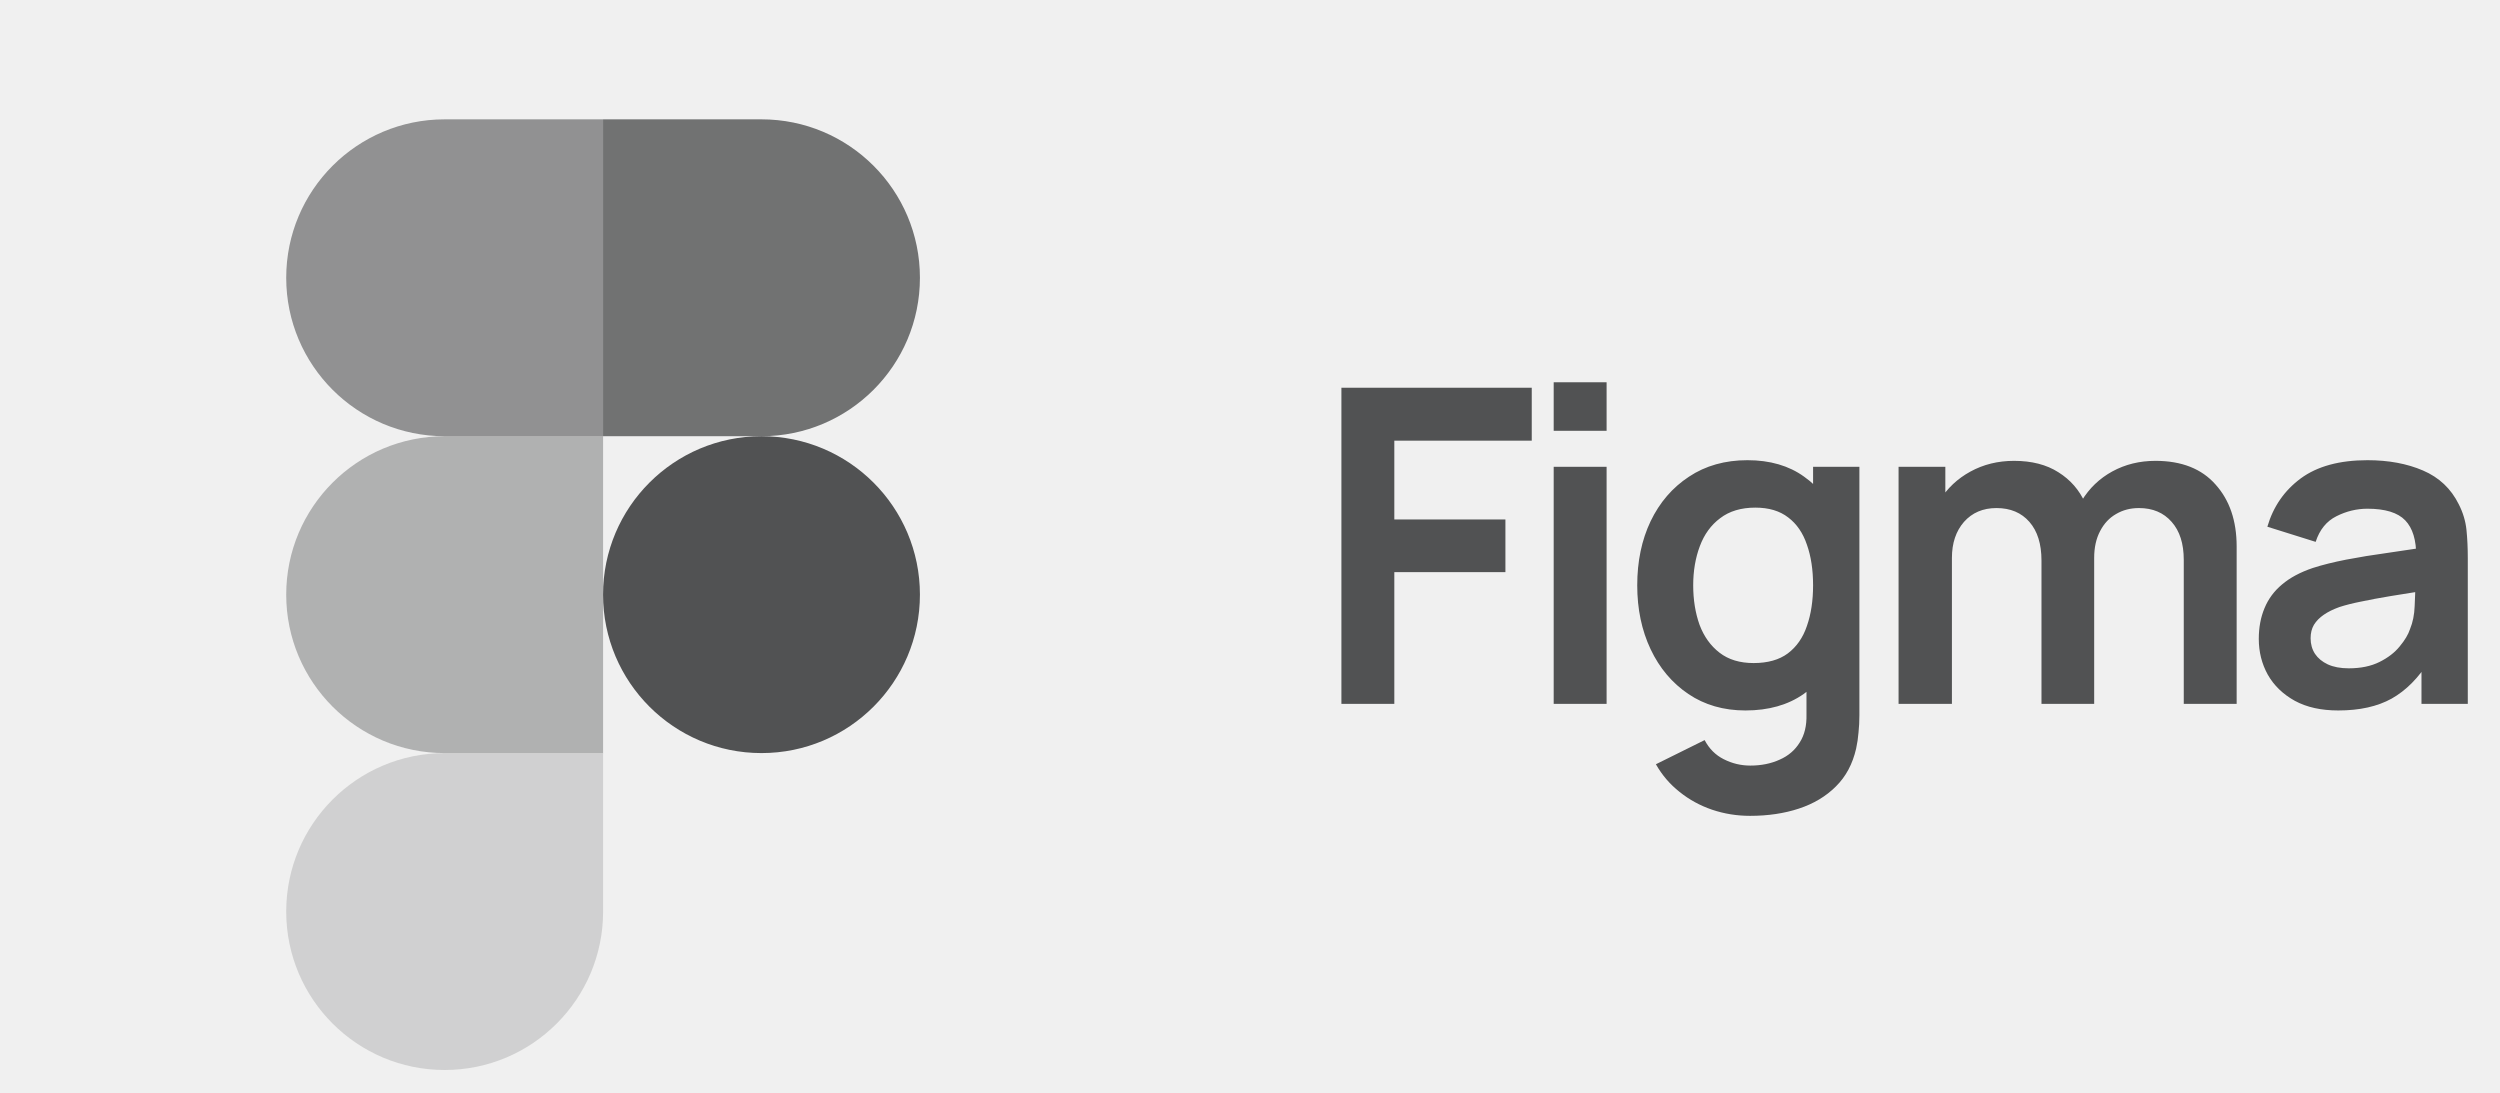
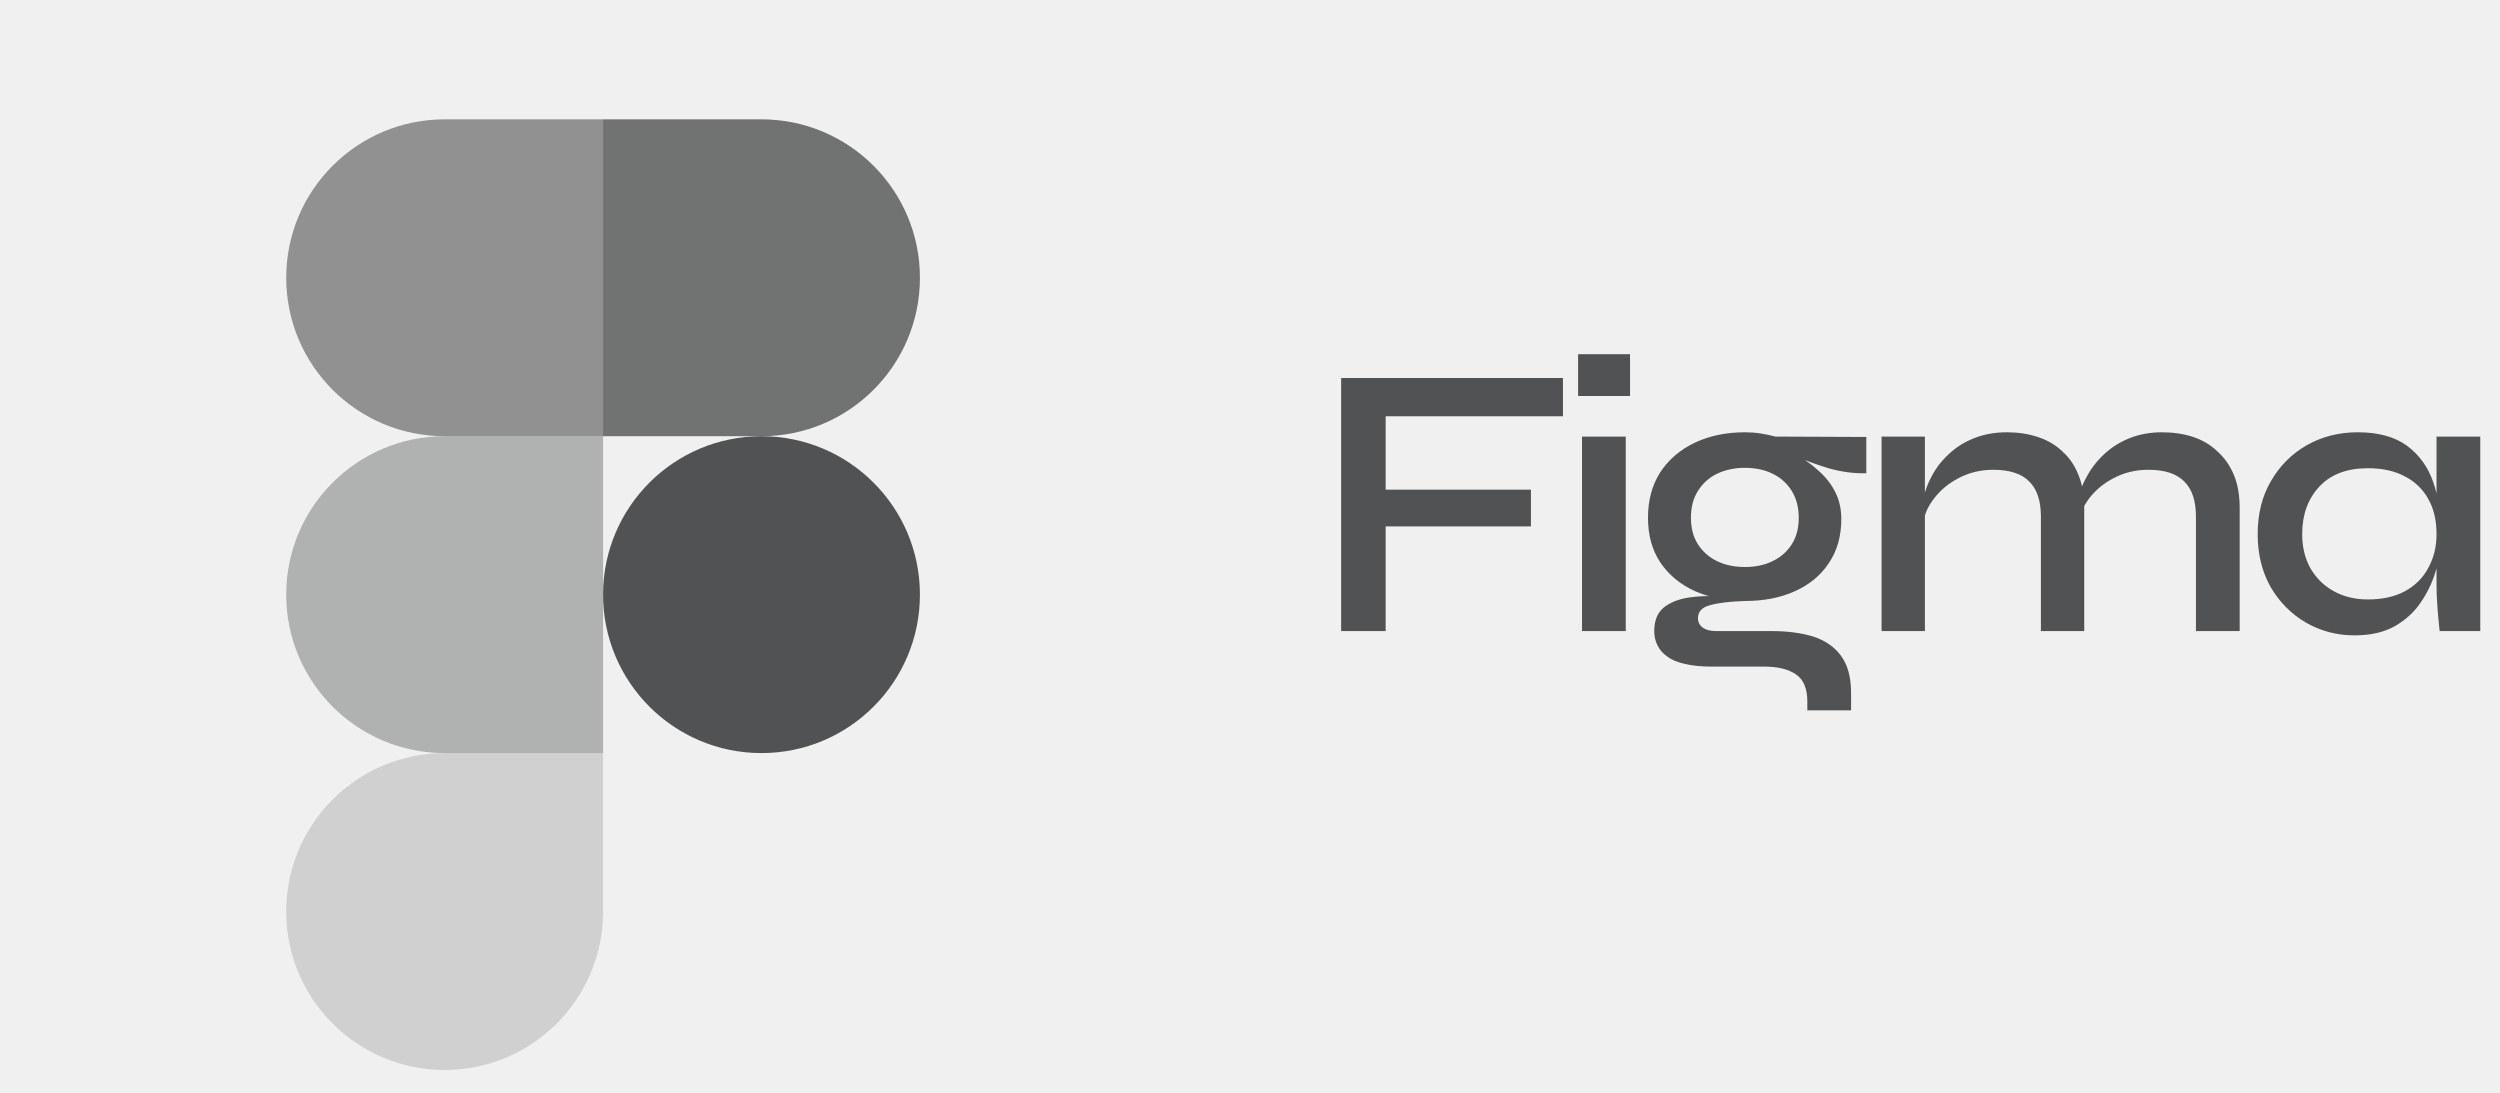
<svg xmlns="http://www.w3.org/2000/svg" width="103" height="45" viewBox="0 0 103 45" fill="none">
  <g clip-path="url(#clip0_1042_123)">
    <g clip-path="url(#clip1_1042_123)">
      <path opacity="0.6" d="M24.848 4.917H18.32C14.715 4.917 11.792 7.839 11.792 11.444C11.792 15.05 14.715 17.972 18.32 17.972H24.848V4.917Z" fill="#515253" />
      <path opacity="0.4" d="M24.848 17.972H18.32C14.715 17.972 11.792 20.894 11.792 24.499C11.792 28.105 14.715 31.027 18.32 31.027H24.848V17.972Z" fill="#515253" />
      <path d="M37.901 24.499C37.901 28.105 34.979 31.027 31.373 31.027C27.768 31.027 24.846 28.105 24.846 24.499C24.846 20.894 27.768 17.972 31.373 17.972C34.979 17.972 37.901 20.894 37.901 24.499Z" fill="#515253" />
      <path opacity="0.2" d="M18.32 31.028H24.848V37.556C24.848 41.161 21.925 44.084 18.32 44.084C14.715 44.084 11.792 41.161 11.792 37.556C11.792 33.951 14.715 31.028 18.32 31.028Z" fill="#515253" />
      <path opacity="0.8" d="M24.846 4.917H31.373C34.979 4.917 37.901 7.839 37.901 11.444C37.901 15.05 34.979 17.972 31.373 17.972H24.846V4.917Z" fill="#515253" />
    </g>
-     <path d="M55.266 29V15.975H63.108V18.155H57.446V21.402H62.023V23.573H57.446V29H55.266ZM64.012 17.748V15.749H66.192V17.748H64.012ZM64.012 29V19.231H66.192V29H64.012ZM72.103 33.613C71.56 33.613 71.039 33.529 70.538 33.36C70.044 33.191 69.597 32.947 69.199 32.627C68.801 32.313 68.476 31.934 68.223 31.487L70.231 30.492C70.418 30.848 70.68 31.11 71.017 31.279C71.361 31.454 71.726 31.542 72.112 31.542C72.564 31.542 72.968 31.46 73.324 31.297C73.68 31.141 73.954 30.905 74.147 30.592C74.346 30.284 74.439 29.898 74.427 29.434V26.657H74.699V19.231H76.607V29.47C76.607 29.718 76.595 29.953 76.571 30.176C76.553 30.405 76.52 30.628 76.472 30.845C76.327 31.478 76.049 31.997 75.639 32.401C75.229 32.811 74.72 33.115 74.111 33.315C73.508 33.514 72.838 33.613 72.103 33.613ZM71.913 29.271C71.014 29.271 70.231 29.045 69.561 28.593C68.892 28.141 68.373 27.526 68.005 26.748C67.638 25.97 67.454 25.093 67.454 24.116C67.454 23.127 67.638 22.246 68.005 21.475C68.379 20.697 68.907 20.085 69.588 19.638C70.27 19.186 71.072 18.96 71.994 18.96C72.923 18.96 73.701 19.186 74.328 19.638C74.961 20.085 75.441 20.697 75.766 21.475C76.092 22.252 76.254 23.133 76.254 24.116C76.254 25.087 76.092 25.964 75.766 26.748C75.441 27.526 74.955 28.141 74.31 28.593C73.665 29.045 72.866 29.271 71.913 29.271ZM72.248 27.318C72.832 27.318 73.303 27.185 73.659 26.92C74.02 26.648 74.283 26.271 74.445 25.789C74.614 25.307 74.699 24.749 74.699 24.116C74.699 23.477 74.614 22.919 74.445 22.442C74.283 21.96 74.026 21.586 73.677 21.321C73.327 21.049 72.875 20.914 72.32 20.914C71.735 20.914 71.253 21.058 70.873 21.348C70.493 21.631 70.213 22.017 70.032 22.506C69.851 22.988 69.76 23.525 69.76 24.116C69.76 24.713 69.848 25.255 70.022 25.744C70.203 26.226 70.478 26.609 70.846 26.892C71.213 27.176 71.681 27.318 72.248 27.318ZM89.971 29V23.067C89.971 22.397 89.805 21.876 89.473 21.502C89.141 21.122 88.692 20.932 88.125 20.932C87.776 20.932 87.462 21.013 87.185 21.176C86.907 21.333 86.687 21.568 86.524 21.882C86.362 22.189 86.28 22.557 86.28 22.985L85.312 22.415C85.306 21.74 85.457 21.146 85.765 20.633C86.078 20.115 86.5 19.711 87.031 19.421C87.562 19.132 88.153 18.987 88.804 18.987C89.883 18.987 90.709 19.313 91.282 19.964C91.861 20.609 92.15 21.459 92.15 22.515V29H89.971ZM78.221 29V19.231H80.148V22.262H80.419V29H78.221ZM84.109 29V23.094C84.109 22.412 83.944 21.882 83.612 21.502C83.28 21.122 82.828 20.932 82.255 20.932C81.7 20.932 81.254 21.122 80.916 21.502C80.585 21.882 80.419 22.376 80.419 22.985L79.442 22.334C79.442 21.701 79.599 21.131 79.912 20.624C80.226 20.118 80.648 19.72 81.179 19.43C81.716 19.135 82.316 18.987 82.979 18.987C83.708 18.987 84.317 19.144 84.806 19.457C85.3 19.765 85.668 20.187 85.909 20.724C86.157 21.255 86.28 21.854 86.28 22.524V29H84.109ZM96.337 29.271C95.631 29.271 95.034 29.139 94.546 28.873C94.057 28.602 93.686 28.243 93.433 27.797C93.186 27.351 93.062 26.859 93.062 26.323C93.062 25.852 93.141 25.43 93.298 25.056C93.454 24.677 93.695 24.351 94.021 24.079C94.347 23.802 94.769 23.576 95.287 23.401C95.679 23.274 96.138 23.16 96.662 23.057C97.193 22.955 97.766 22.861 98.381 22.777C99.002 22.687 99.65 22.59 100.326 22.488L99.548 22.931C99.554 22.255 99.403 21.758 99.095 21.438C98.788 21.119 98.269 20.959 97.54 20.959C97.1 20.959 96.674 21.061 96.264 21.267C95.854 21.471 95.568 21.824 95.405 22.325L93.415 21.701C93.656 20.875 94.115 20.211 94.79 19.711C95.471 19.21 96.388 18.96 97.54 18.96C98.408 18.96 99.171 19.102 99.828 19.385C100.491 19.669 100.983 20.133 101.302 20.778C101.477 21.122 101.583 21.475 101.619 21.836C101.655 22.192 101.673 22.581 101.673 23.003V29H99.765V26.884L100.081 27.227C99.641 27.933 99.126 28.451 98.535 28.783C97.95 29.108 97.217 29.271 96.337 29.271ZM96.771 27.535C97.265 27.535 97.687 27.447 98.037 27.272C98.387 27.098 98.664 26.884 98.869 26.63C99.08 26.377 99.222 26.139 99.294 25.916C99.409 25.638 99.472 25.322 99.484 24.966C99.502 24.604 99.511 24.312 99.511 24.089L100.181 24.288C99.523 24.39 98.96 24.48 98.489 24.559C98.019 24.637 97.615 24.713 97.277 24.785C96.94 24.851 96.641 24.927 96.382 25.011C96.129 25.102 95.915 25.207 95.74 25.328C95.565 25.448 95.429 25.587 95.333 25.744C95.242 25.901 95.197 26.084 95.197 26.296C95.197 26.537 95.257 26.751 95.378 26.938C95.499 27.119 95.673 27.263 95.903 27.372C96.138 27.48 96.427 27.535 96.771 27.535Z" fill="#515253" />
+     <path d="M64.394 15.574V17.151H57.089V20.175H63.075V21.688H57.089V26H55.255V15.574H64.394ZM67.158 14.592V16.314H65.018V14.592H67.158ZM65.179 17.987H66.981V26H65.179V17.987ZM71.888 24.761C71.137 24.761 70.456 24.627 69.844 24.359C69.244 24.091 68.766 23.699 68.412 23.184C68.069 22.669 67.897 22.053 67.897 21.334C67.897 20.615 68.064 19.993 68.396 19.468C68.74 18.942 69.212 18.534 69.812 18.245C70.424 17.955 71.115 17.81 71.888 17.81C72.113 17.81 72.328 17.826 72.531 17.858C72.746 17.891 72.95 17.933 73.143 17.987L76.892 18.003V19.5C76.377 19.51 75.857 19.441 75.331 19.291C74.816 19.13 74.36 18.963 73.963 18.792L73.915 18.695C74.28 18.878 74.607 19.103 74.897 19.371C75.197 19.628 75.433 19.923 75.605 20.256C75.776 20.588 75.862 20.964 75.862 21.382C75.862 22.09 75.69 22.696 75.347 23.2C75.015 23.704 74.548 24.091 73.947 24.359C73.357 24.627 72.671 24.761 71.888 24.761ZM74.462 29.266V28.896C74.462 28.371 74.307 28 73.996 27.786C73.684 27.572 73.25 27.464 72.692 27.464H70.52C70.091 27.464 69.721 27.427 69.41 27.352C69.11 27.287 68.868 27.185 68.686 27.046C68.504 26.917 68.37 26.762 68.284 26.579C68.198 26.408 68.155 26.215 68.155 26C68.155 25.571 68.284 25.249 68.541 25.035C68.809 24.82 69.158 24.681 69.587 24.616C70.027 24.552 70.488 24.541 70.971 24.584L71.888 24.761C71.255 24.782 70.772 24.841 70.44 24.938C70.118 25.024 69.957 25.201 69.957 25.469C69.957 25.63 70.021 25.759 70.15 25.855C70.279 25.952 70.461 26 70.697 26H72.982C73.636 26 74.21 26.075 74.704 26.225C75.197 26.386 75.578 26.649 75.846 27.014C76.125 27.389 76.264 27.899 76.264 28.542V29.266H74.462ZM71.888 23.361C72.317 23.361 72.698 23.281 73.03 23.12C73.363 22.959 73.626 22.728 73.819 22.428C74.012 22.128 74.108 21.763 74.108 21.334C74.108 20.905 74.012 20.535 73.819 20.224C73.626 19.913 73.363 19.677 73.03 19.516C72.698 19.355 72.317 19.274 71.888 19.274C71.469 19.274 71.089 19.355 70.745 19.516C70.413 19.677 70.15 19.913 69.957 20.224C69.764 20.524 69.667 20.894 69.667 21.334C69.667 21.763 69.764 22.128 69.957 22.428C70.15 22.728 70.413 22.959 70.745 23.12C71.078 23.281 71.459 23.361 71.888 23.361ZM77.52 17.987H79.306V26H77.52V17.987ZM82.685 17.81C83.147 17.81 83.57 17.875 83.956 18.003C84.353 18.132 84.691 18.33 84.97 18.599C85.26 18.856 85.48 19.178 85.63 19.564C85.791 19.95 85.871 20.406 85.871 20.932V26H84.085V21.286C84.085 20.631 83.924 20.149 83.603 19.837C83.291 19.516 82.798 19.355 82.122 19.355C81.607 19.355 81.135 19.468 80.706 19.693C80.288 19.907 79.945 20.192 79.677 20.546C79.408 20.889 79.253 21.27 79.21 21.688L79.194 20.819C79.247 20.422 79.365 20.047 79.548 19.693C79.73 19.328 79.972 19.006 80.272 18.727C80.572 18.438 80.926 18.212 81.334 18.052C81.741 17.891 82.192 17.81 82.685 17.81ZM89.073 17.81C89.545 17.81 89.974 17.875 90.36 18.003C90.746 18.132 91.079 18.33 91.358 18.599C91.647 18.856 91.873 19.178 92.034 19.564C92.195 19.95 92.275 20.406 92.275 20.932V26H90.473V21.286C90.473 20.631 90.312 20.149 89.99 19.837C89.679 19.516 89.186 19.355 88.51 19.355C87.995 19.355 87.523 19.468 87.094 19.693C86.676 19.907 86.332 20.192 86.064 20.546C85.807 20.889 85.657 21.27 85.614 21.688L85.582 20.787C85.635 20.401 85.758 20.031 85.952 19.677C86.145 19.312 86.391 18.99 86.692 18.711C86.992 18.432 87.341 18.212 87.738 18.052C88.145 17.891 88.59 17.81 89.073 17.81ZM97.006 26.177C96.277 26.177 95.607 26 94.995 25.646C94.394 25.292 93.912 24.804 93.547 24.182C93.193 23.549 93.016 22.825 93.016 22.01C93.016 21.173 93.198 20.444 93.563 19.821C93.928 19.189 94.421 18.695 95.043 18.341C95.666 17.987 96.363 17.81 97.135 17.81C97.993 17.81 98.674 17.998 99.179 18.373C99.683 18.749 100.042 19.253 100.257 19.886C100.471 20.519 100.578 21.227 100.578 22.01C100.578 22.45 100.514 22.916 100.385 23.41C100.257 23.892 100.053 24.343 99.774 24.761C99.506 25.179 99.141 25.523 98.68 25.791C98.229 26.048 97.671 26.177 97.006 26.177ZM97.553 24.697C98.154 24.697 98.664 24.584 99.082 24.359C99.511 24.123 99.833 23.801 100.047 23.393C100.273 22.986 100.385 22.525 100.385 22.01C100.385 21.441 100.273 20.959 100.047 20.562C99.822 20.154 99.5 19.843 99.082 19.628C98.664 19.403 98.154 19.291 97.553 19.291C96.695 19.291 96.03 19.543 95.558 20.047C95.086 20.551 94.85 21.205 94.85 22.01C94.85 22.535 94.963 23.002 95.188 23.41C95.424 23.817 95.746 24.134 96.154 24.359C96.561 24.584 97.028 24.697 97.553 24.697ZM100.385 17.987H102.187V26H100.514C100.514 26 100.503 25.898 100.482 25.694C100.46 25.491 100.439 25.244 100.418 24.954C100.396 24.654 100.385 24.369 100.385 24.101V17.987Z" fill="#515253" />
  </g>
  <defs>
    <clipPath id="clip0_1042_123">
      <rect width="103" height="45" fill="white" />
    </clipPath>
    <clipPath id="clip1_1042_123">
      <rect width="44" height="44" fill="white" transform="translate(0 0.5)" />
    </clipPath>
  </defs>
</svg>
